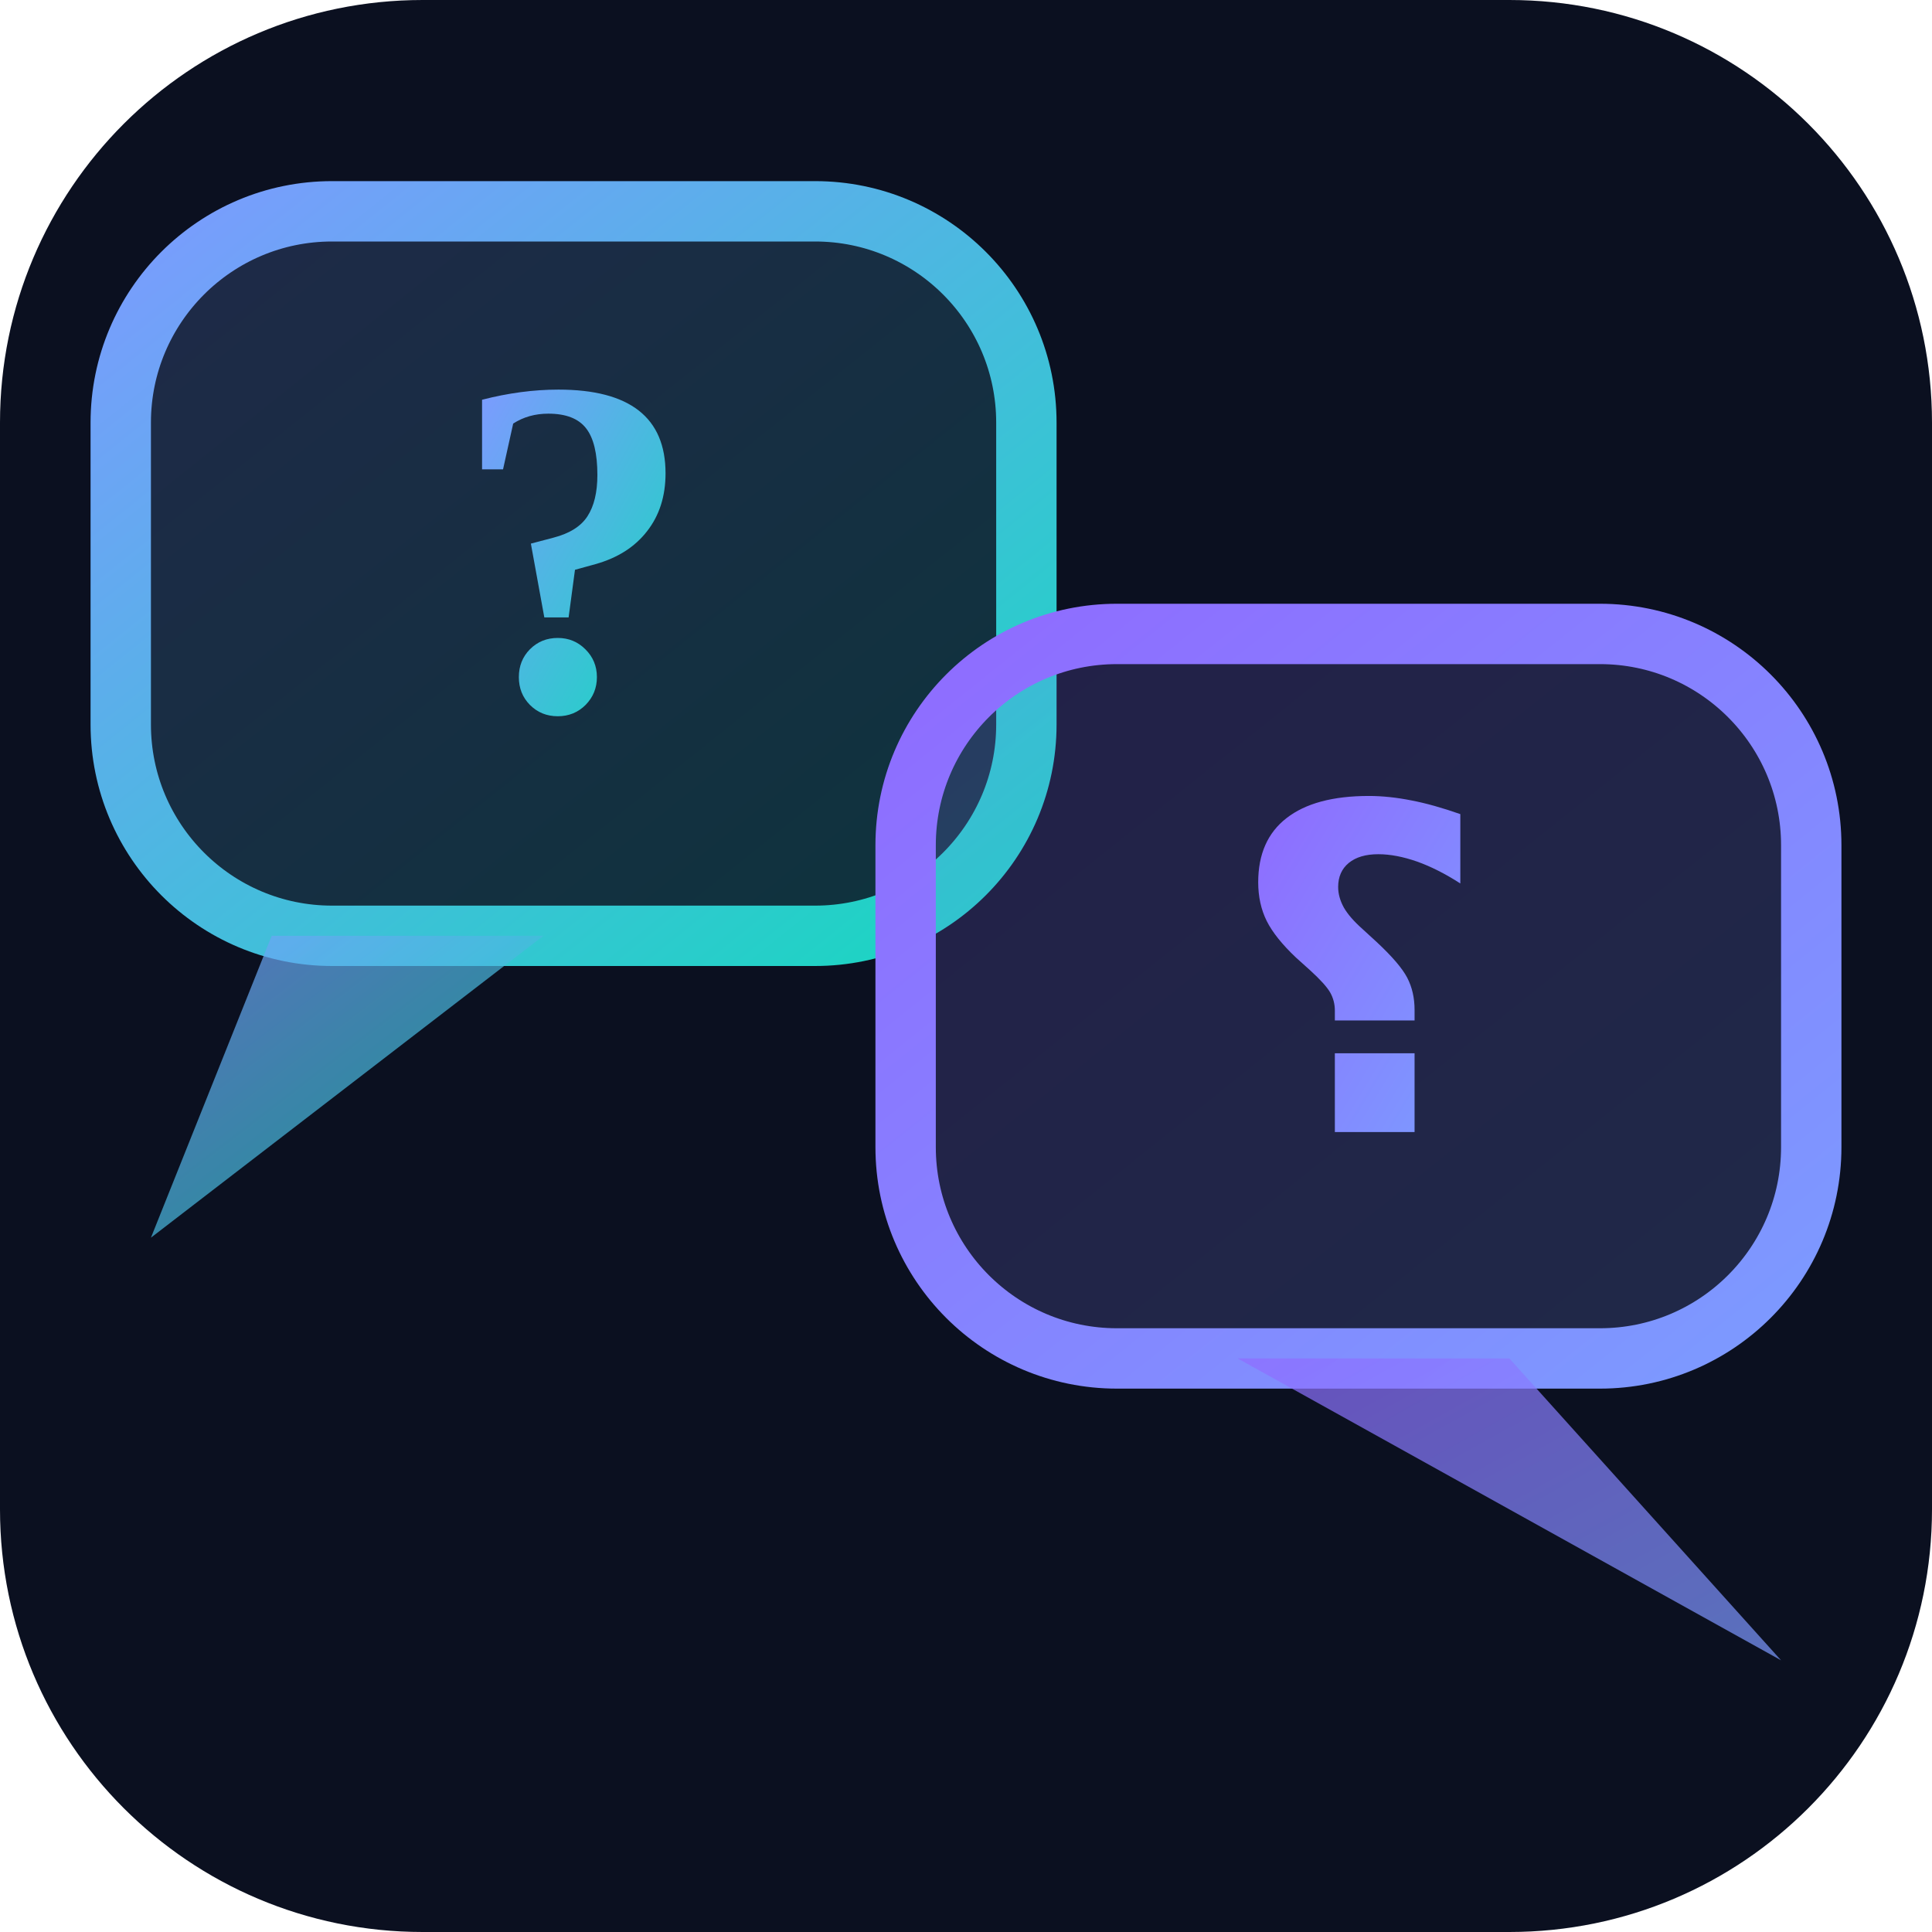
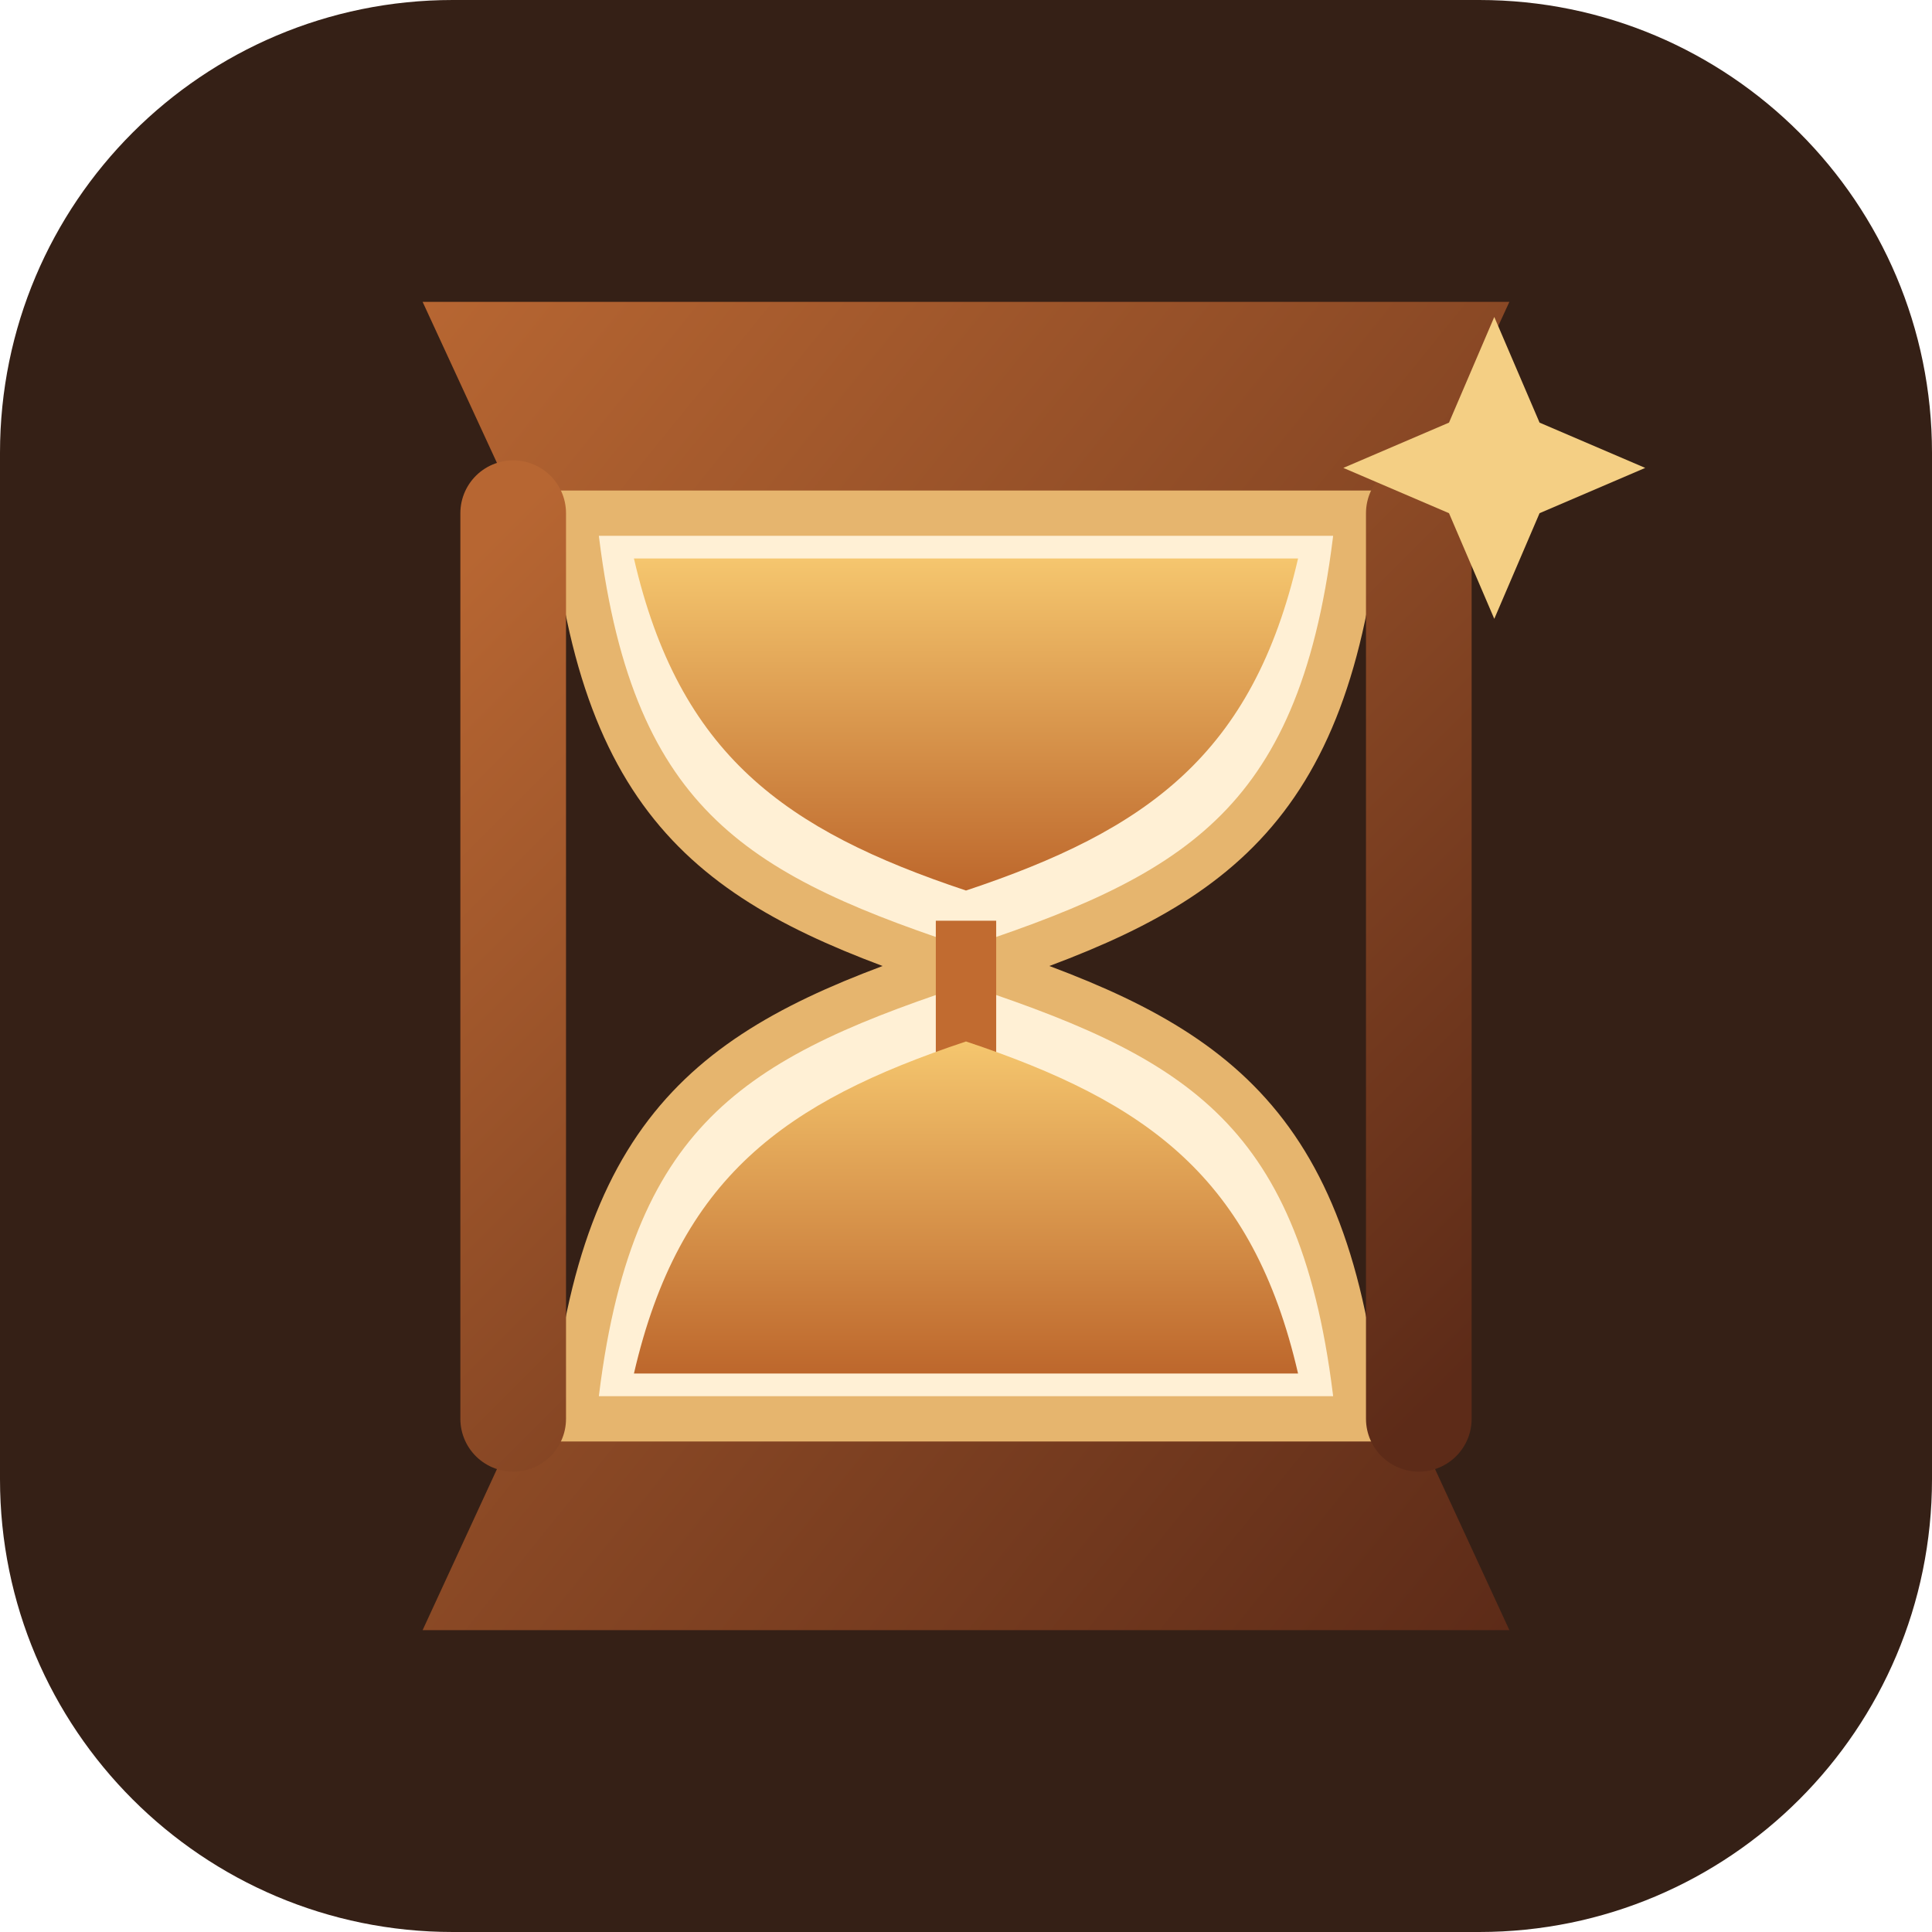
- <svg xmlns="http://www.w3.org/2000/svg" viewBox="0 0 128 128" width="128" height="128">
+ <svg xmlns="http://www.w3.org/2000/svg" viewBox="0 0 128 128" role="img" aria-label="Riddle Arabia">
  <defs>
-     <linearGradient id="ga" x1="0%" y1="0%" x2="100%" y2="100%">
-       <stop offset="0%" stop-color="#7c9bff" />
-       <stop offset="100%" stop-color="#18d7c0" />
+     <linearGradient id="wood" x1="0" y1="0" x2="1" y2="1">
+       <stop offset="0" stop-color="#b76632" />
+       <stop offset="1" stop-color="#5d2b18" />
    </linearGradient>
-     <linearGradient id="gb" x1="0%" y1="0%" x2="100%" y2="100%">
-       <stop offset="0%" stop-color="#8f6bff" />
-       <stop offset="100%" stop-color="#7c9bff" />
+     <linearGradient id="sand" x1="0" y1="0" x2="0" y2="1">
+       <stop offset="0" stop-color="#f5c66e" />
+       <stop offset="1" stop-color="#bd672c" />
    </linearGradient>
  </defs>
-   <rect width="128" height="128" rx="28" fill="#0b1020" />
-   <rect x="8" y="14" width="60" height="48" rx="14" fill="url(#ga)" opacity="0.18" />
-   <rect x="8" y="14" width="60" height="48" rx="14" fill="none" stroke="url(#ga)" stroke-width="4" />
-   <polygon points="18,62 10,82 36,62" fill="url(#ga)" opacity="0.7" />
-   <text x="38" y="47" font-family="Georgia,'Times New Roman',serif" font-size="32" font-weight="700" fill="url(#ga)" text-anchor="middle">?</text>
-   <rect x="60" y="42" width="60" height="48" rx="14" fill="url(#gb)" opacity="0.18" />
-   <rect x="60" y="42" width="60" height="48" rx="14" fill="none" stroke="url(#gb)" stroke-width="4" />
-   <polygon points="100,90 118,110 82,90" fill="url(#gb)" opacity="0.7" />
-   <text x="90" y="75" font-family="Arial,sans-serif" font-size="30" font-weight="700" fill="url(#gb)" text-anchor="middle">؟</text>
+   <rect width="128" height="128" rx="30" fill="#352016" />
+   <path d="M28 20h72l-6 13H34zM28 108h72l-6-13H34z" fill="url(#wood)" />
+   <path d="M38 34h52c-2 20-10 25-25 30 15 5 23 10 25 30H38c2-20 10-25 25-30-15-5-23-10-25-30z" fill="#fff0d5" stroke="#e6b56e" stroke-width="3" />
+   <path d="M42 37h44c-3 13-10 18-22 22-12-4-19-9-22-22z" fill="url(#sand)" />
+   <path d="M62 61h4v12h-4z" fill="#c16b30" />
+   <path d="M42 91c3-13 10-18 22-22 12 4 19 9 22 22z" fill="url(#sand)" />
+   <path d="M34 34v60M94 34v60" fill="none" stroke="url(#wood)" stroke-width="7" stroke-linecap="round" />
+   <path d="m99 21 3 7 7 3-7 3-3 7-3-7-7-3 7-3z" fill="#f4cf84" />
</svg>
